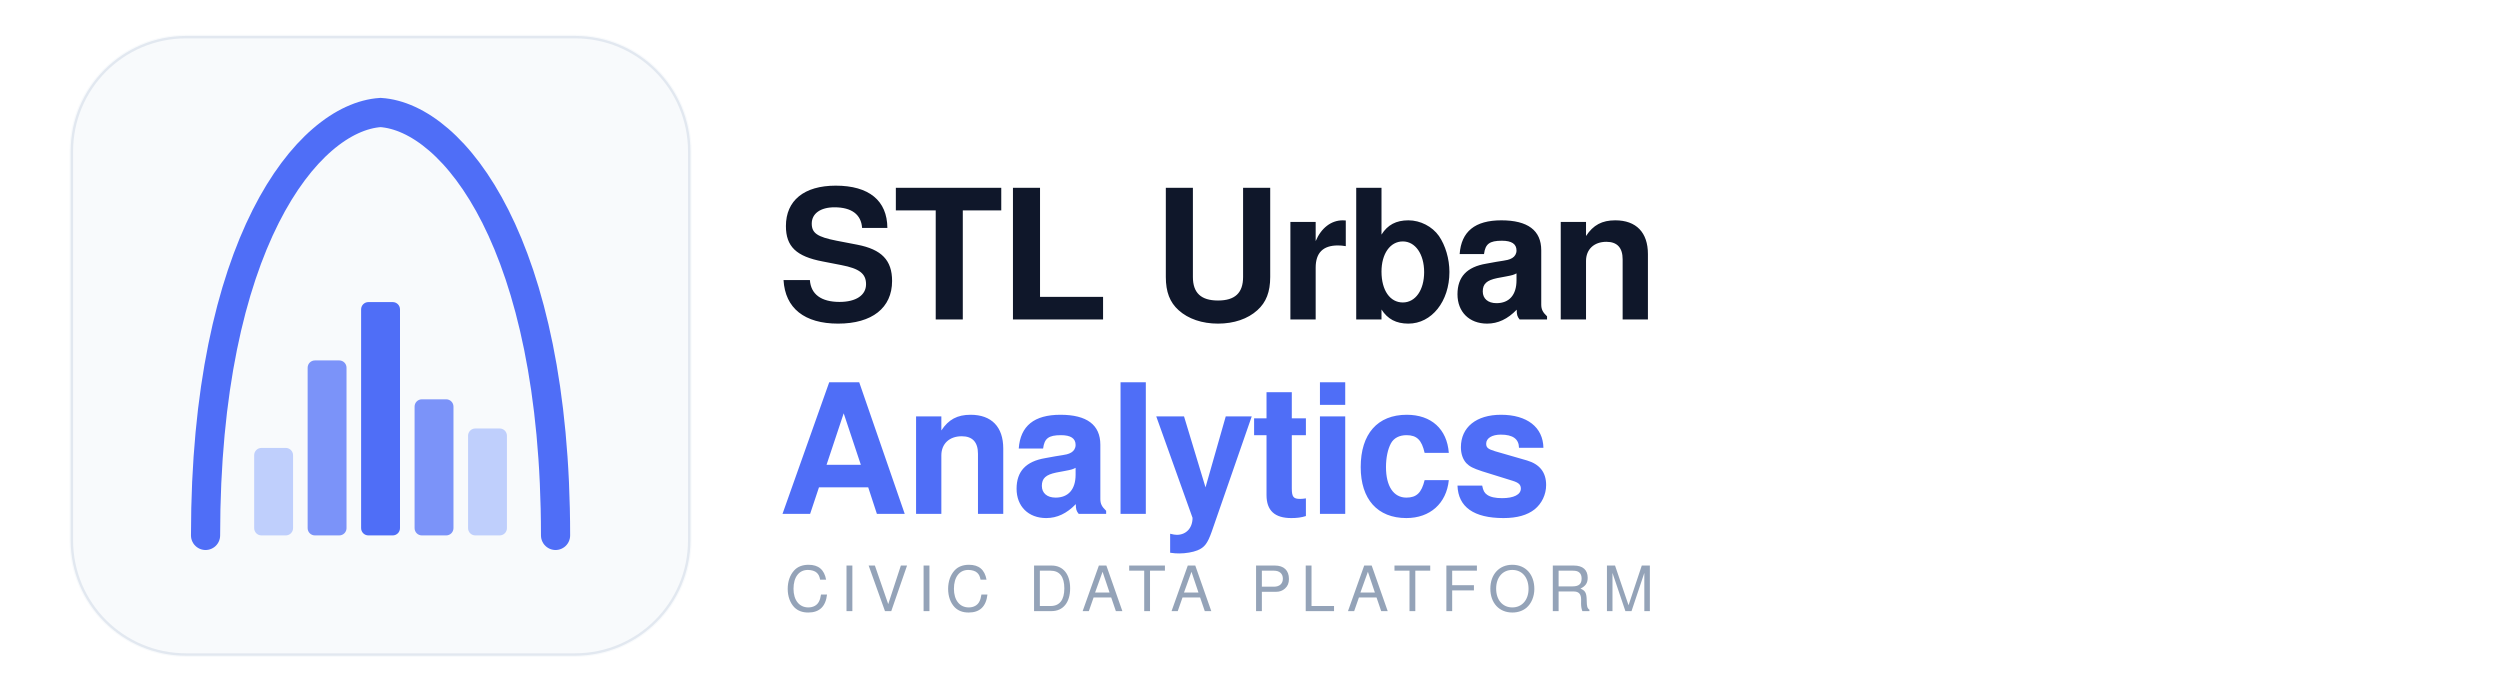
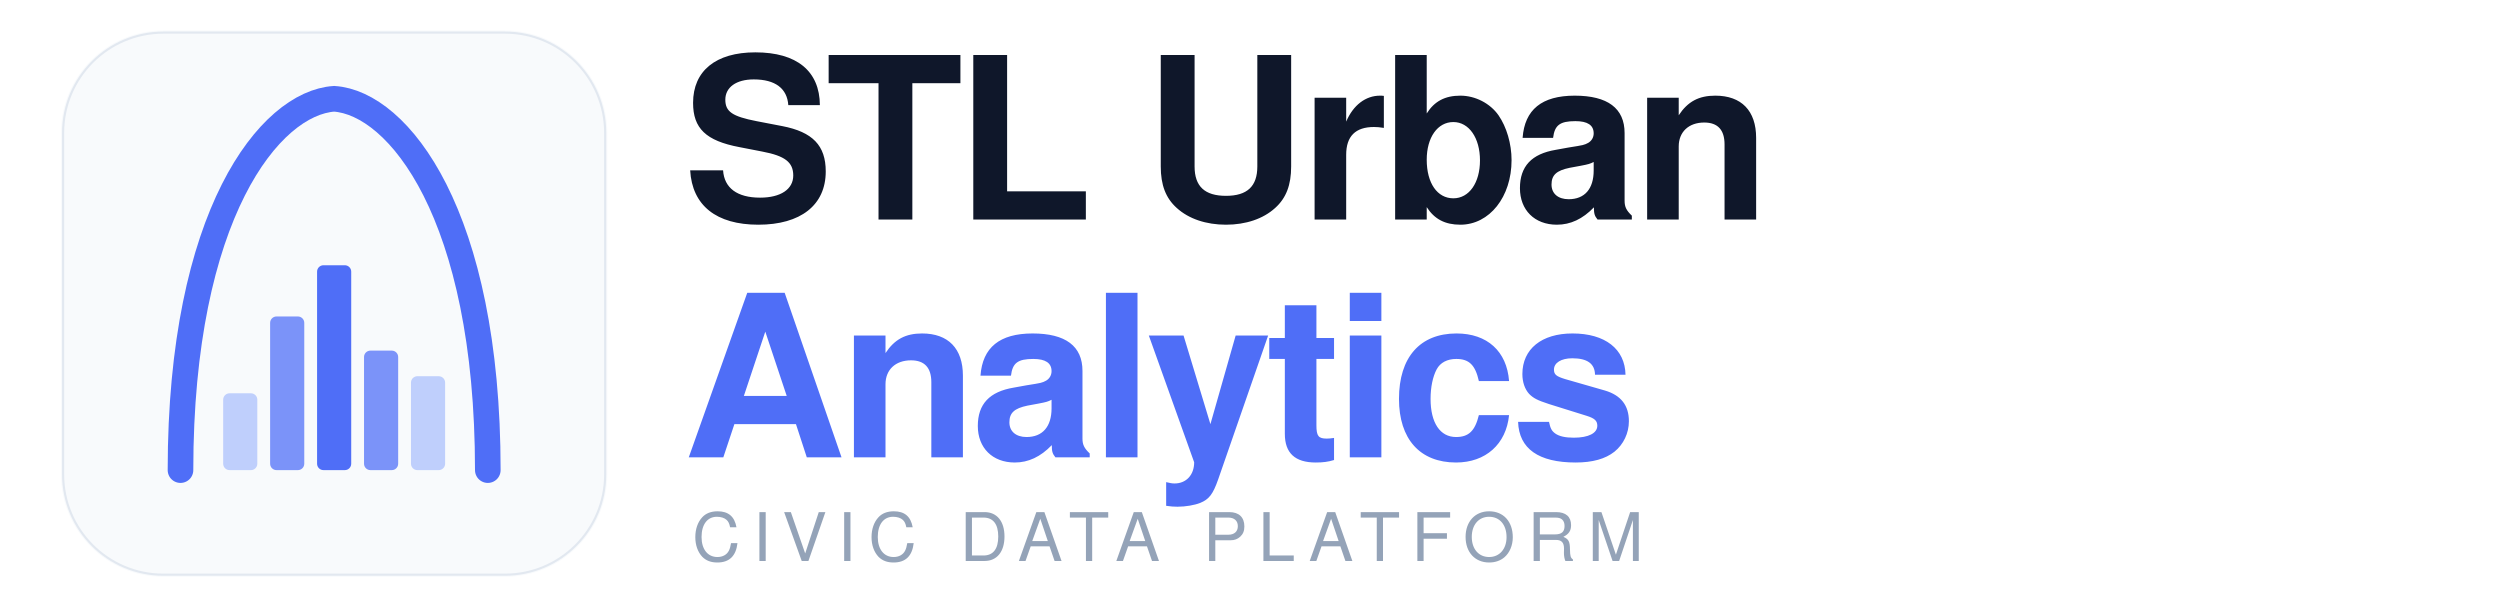
- <svg xmlns="http://www.w3.org/2000/svg" fill="none" viewBox="0 0 720 200">
+ <svg xmlns="http://www.w3.org/2000/svg" fill="none" viewBox="0 0 820 200">
  <g transform="matrix(.7 0 0 .7 20 10)">
    <rect width="256" height="256" fill="#f8fafc" rx="48" />
    <rect width="254" height="254" x="1" y="1" stroke="#e2e8f0" rx="47" />
    <path stroke="#4f6ef7" stroke-linecap="round" stroke-width="12" d="M56 206C56 86 98 34 128 32c30 2 72 54 72 174" />
    <rect width="16" height="36" x="76" y="170" fill="#bfcffc" rx="3" />
    <rect width="16" height="72" x="98" y="134" fill="#7b93f9" rx="3" />
    <rect width="16" height="96" x="120" y="110" fill="#4f6ef7" rx="3" />
    <rect width="16" height="56" x="142" y="150" fill="#7b93f9" rx="3" />
    <rect width="16" height="44" x="164" y="162" fill="#bfcffc" rx="3" />
  </g>
-   <text x="224" y="92" fill="#0f172a" font-family="-apple-system, 'Segoe UI', Helvetica, Arial, sans-serif" font-size="52" font-weight="700" letter-spacing="-1">
+   <text x="224" y="72" fill="#0f172a" font-family="-apple-system, 'Segoe UI', Helvetica, Arial, sans-serif" font-size="74" font-weight="700" letter-spacing="-2">
    STL Urban
  </text>
-   <text x="224" y="148" fill="#4f6ef7" font-family="-apple-system, 'Segoe UI', Helvetica, Arial, sans-serif" font-size="52" font-weight="700" letter-spacing="-1">
+   <text x="224" y="150" fill="#4f6ef7" font-family="-apple-system, 'Segoe UI', Helvetica, Arial, sans-serif" font-size="74" font-weight="700" letter-spacing="-2">
    Analytics
  </text>
-   <text x="226" y="176" fill="#94a3b8" font-family="-apple-system, 'Segoe UI', Helvetica, Arial, sans-serif" font-size="18" font-weight="400" letter-spacing="3">
+   <text x="227" y="184" fill="#94a3b8" font-family="-apple-system, 'Segoe UI', Helvetica, Arial, sans-serif" font-size="22" font-weight="400" letter-spacing="4">
    CIVIC DATA PLATFORM
  </text>
</svg>
